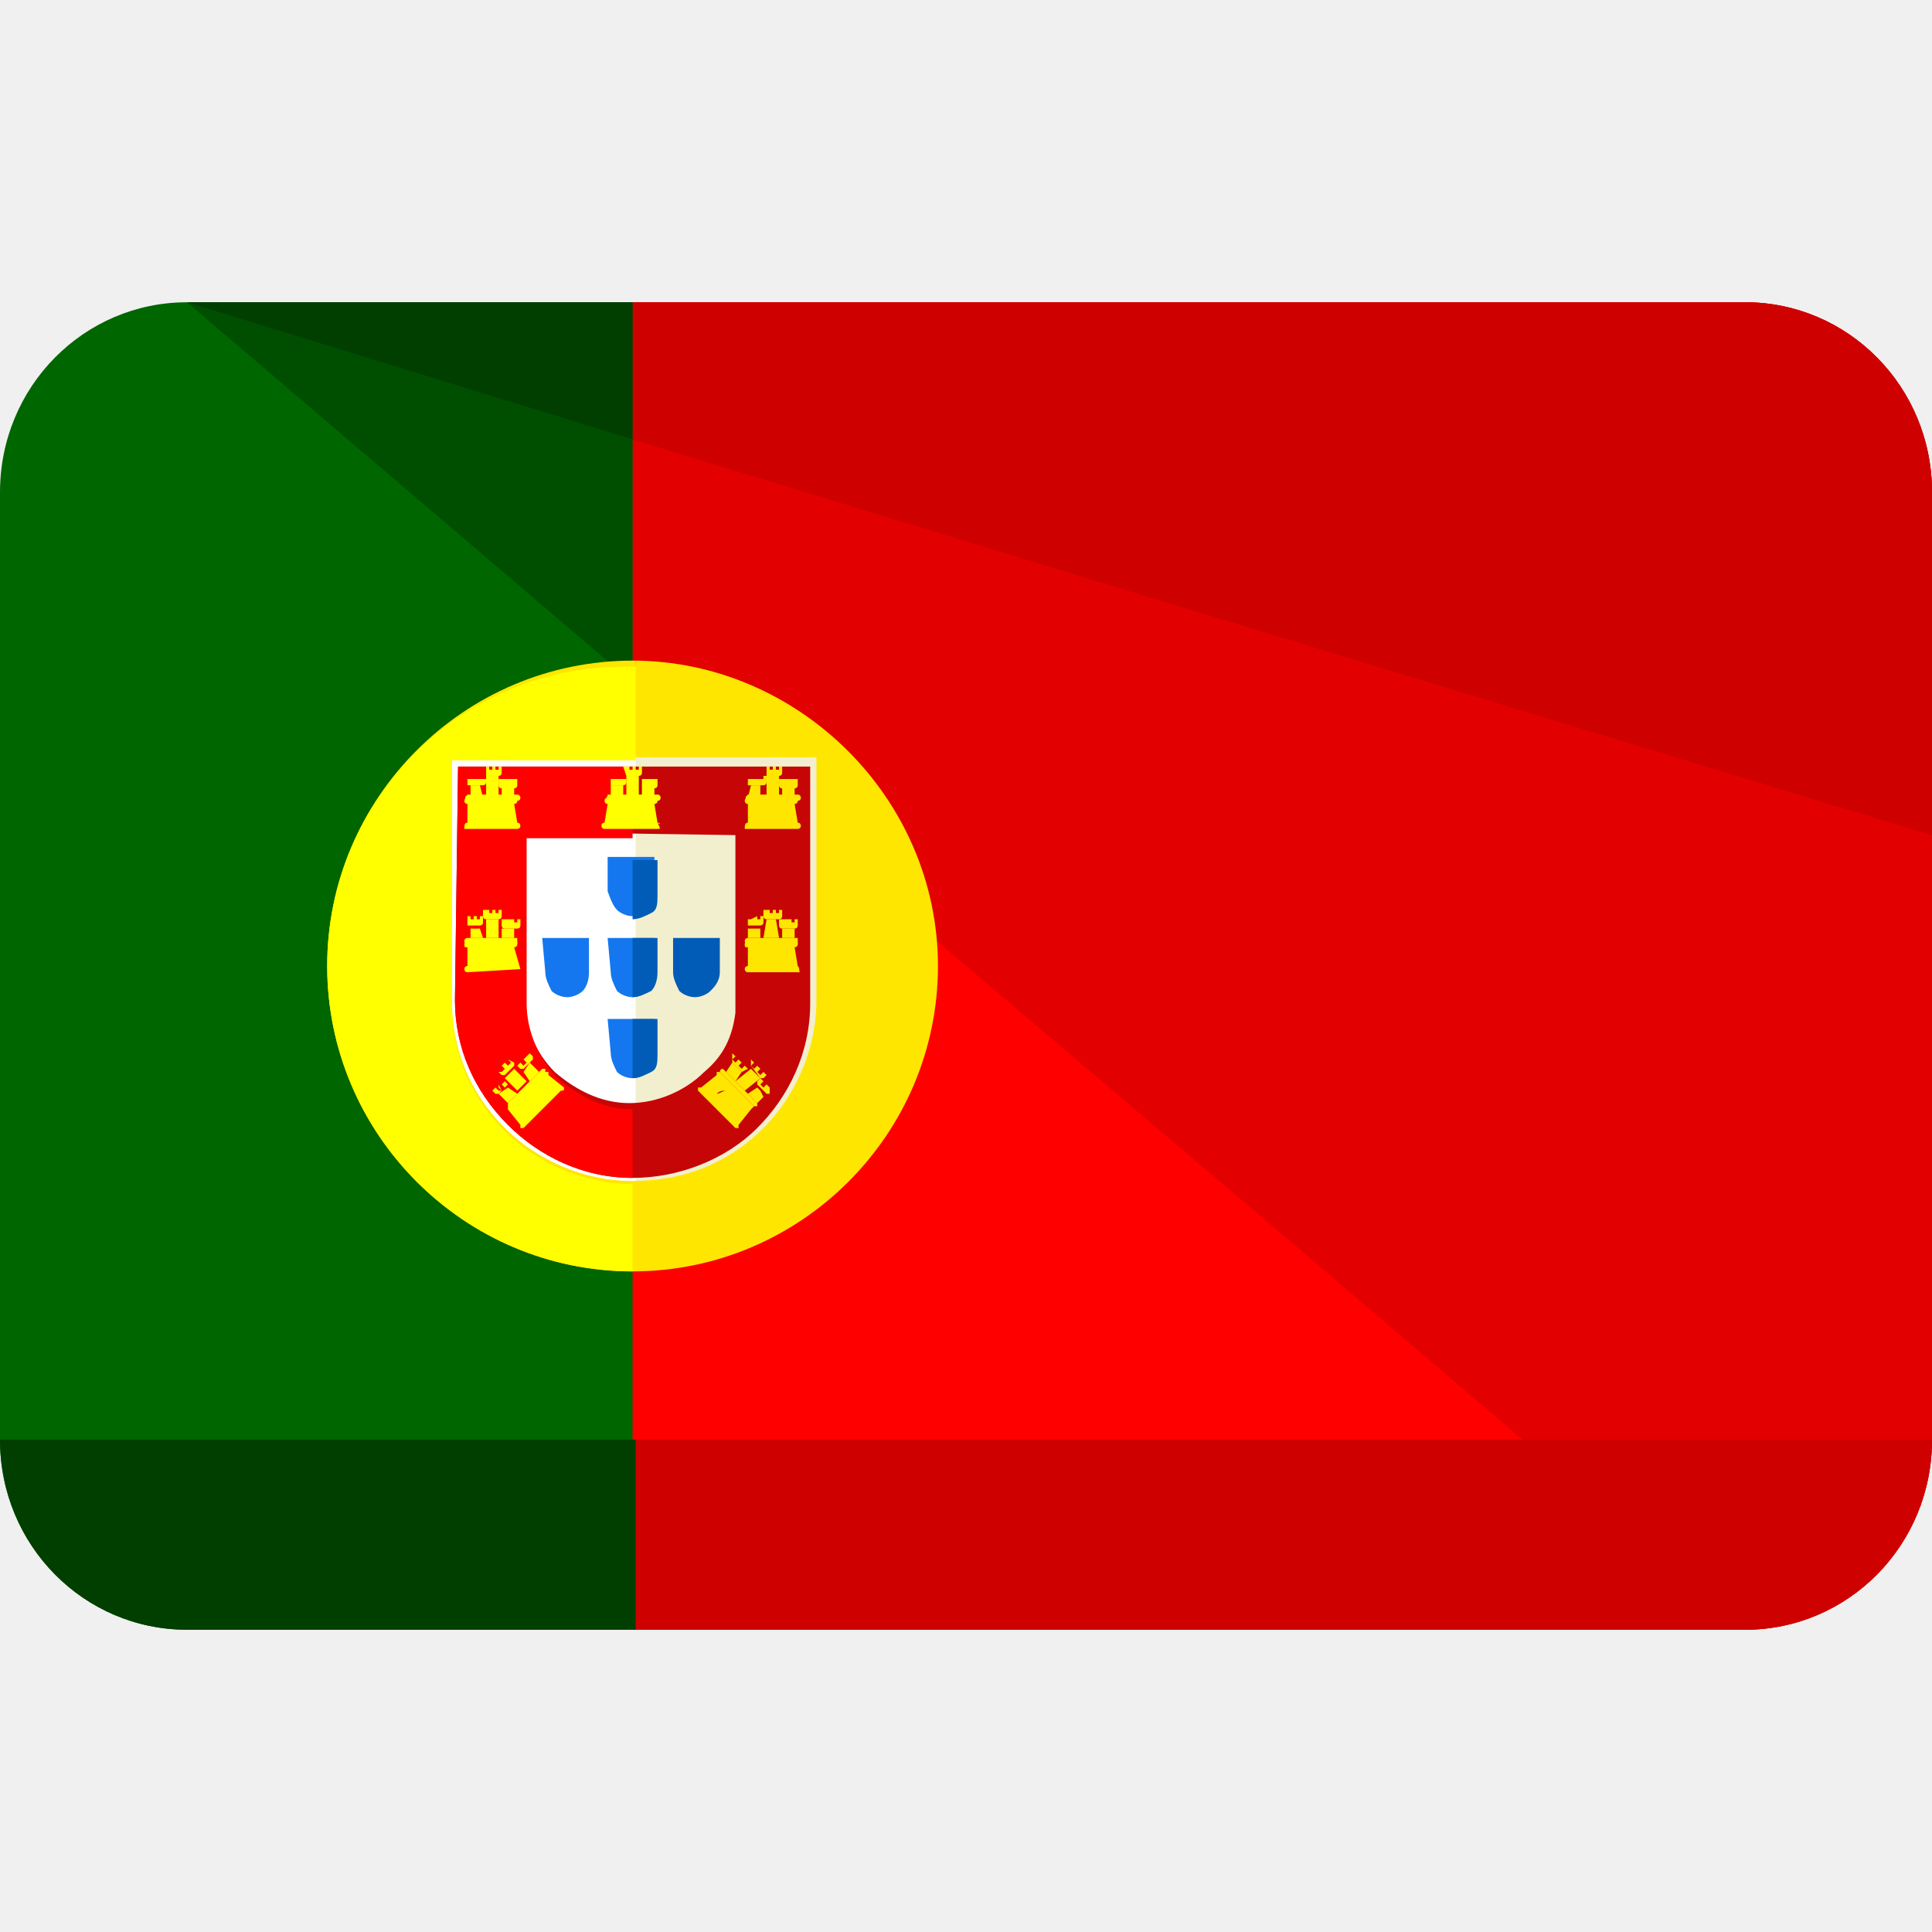
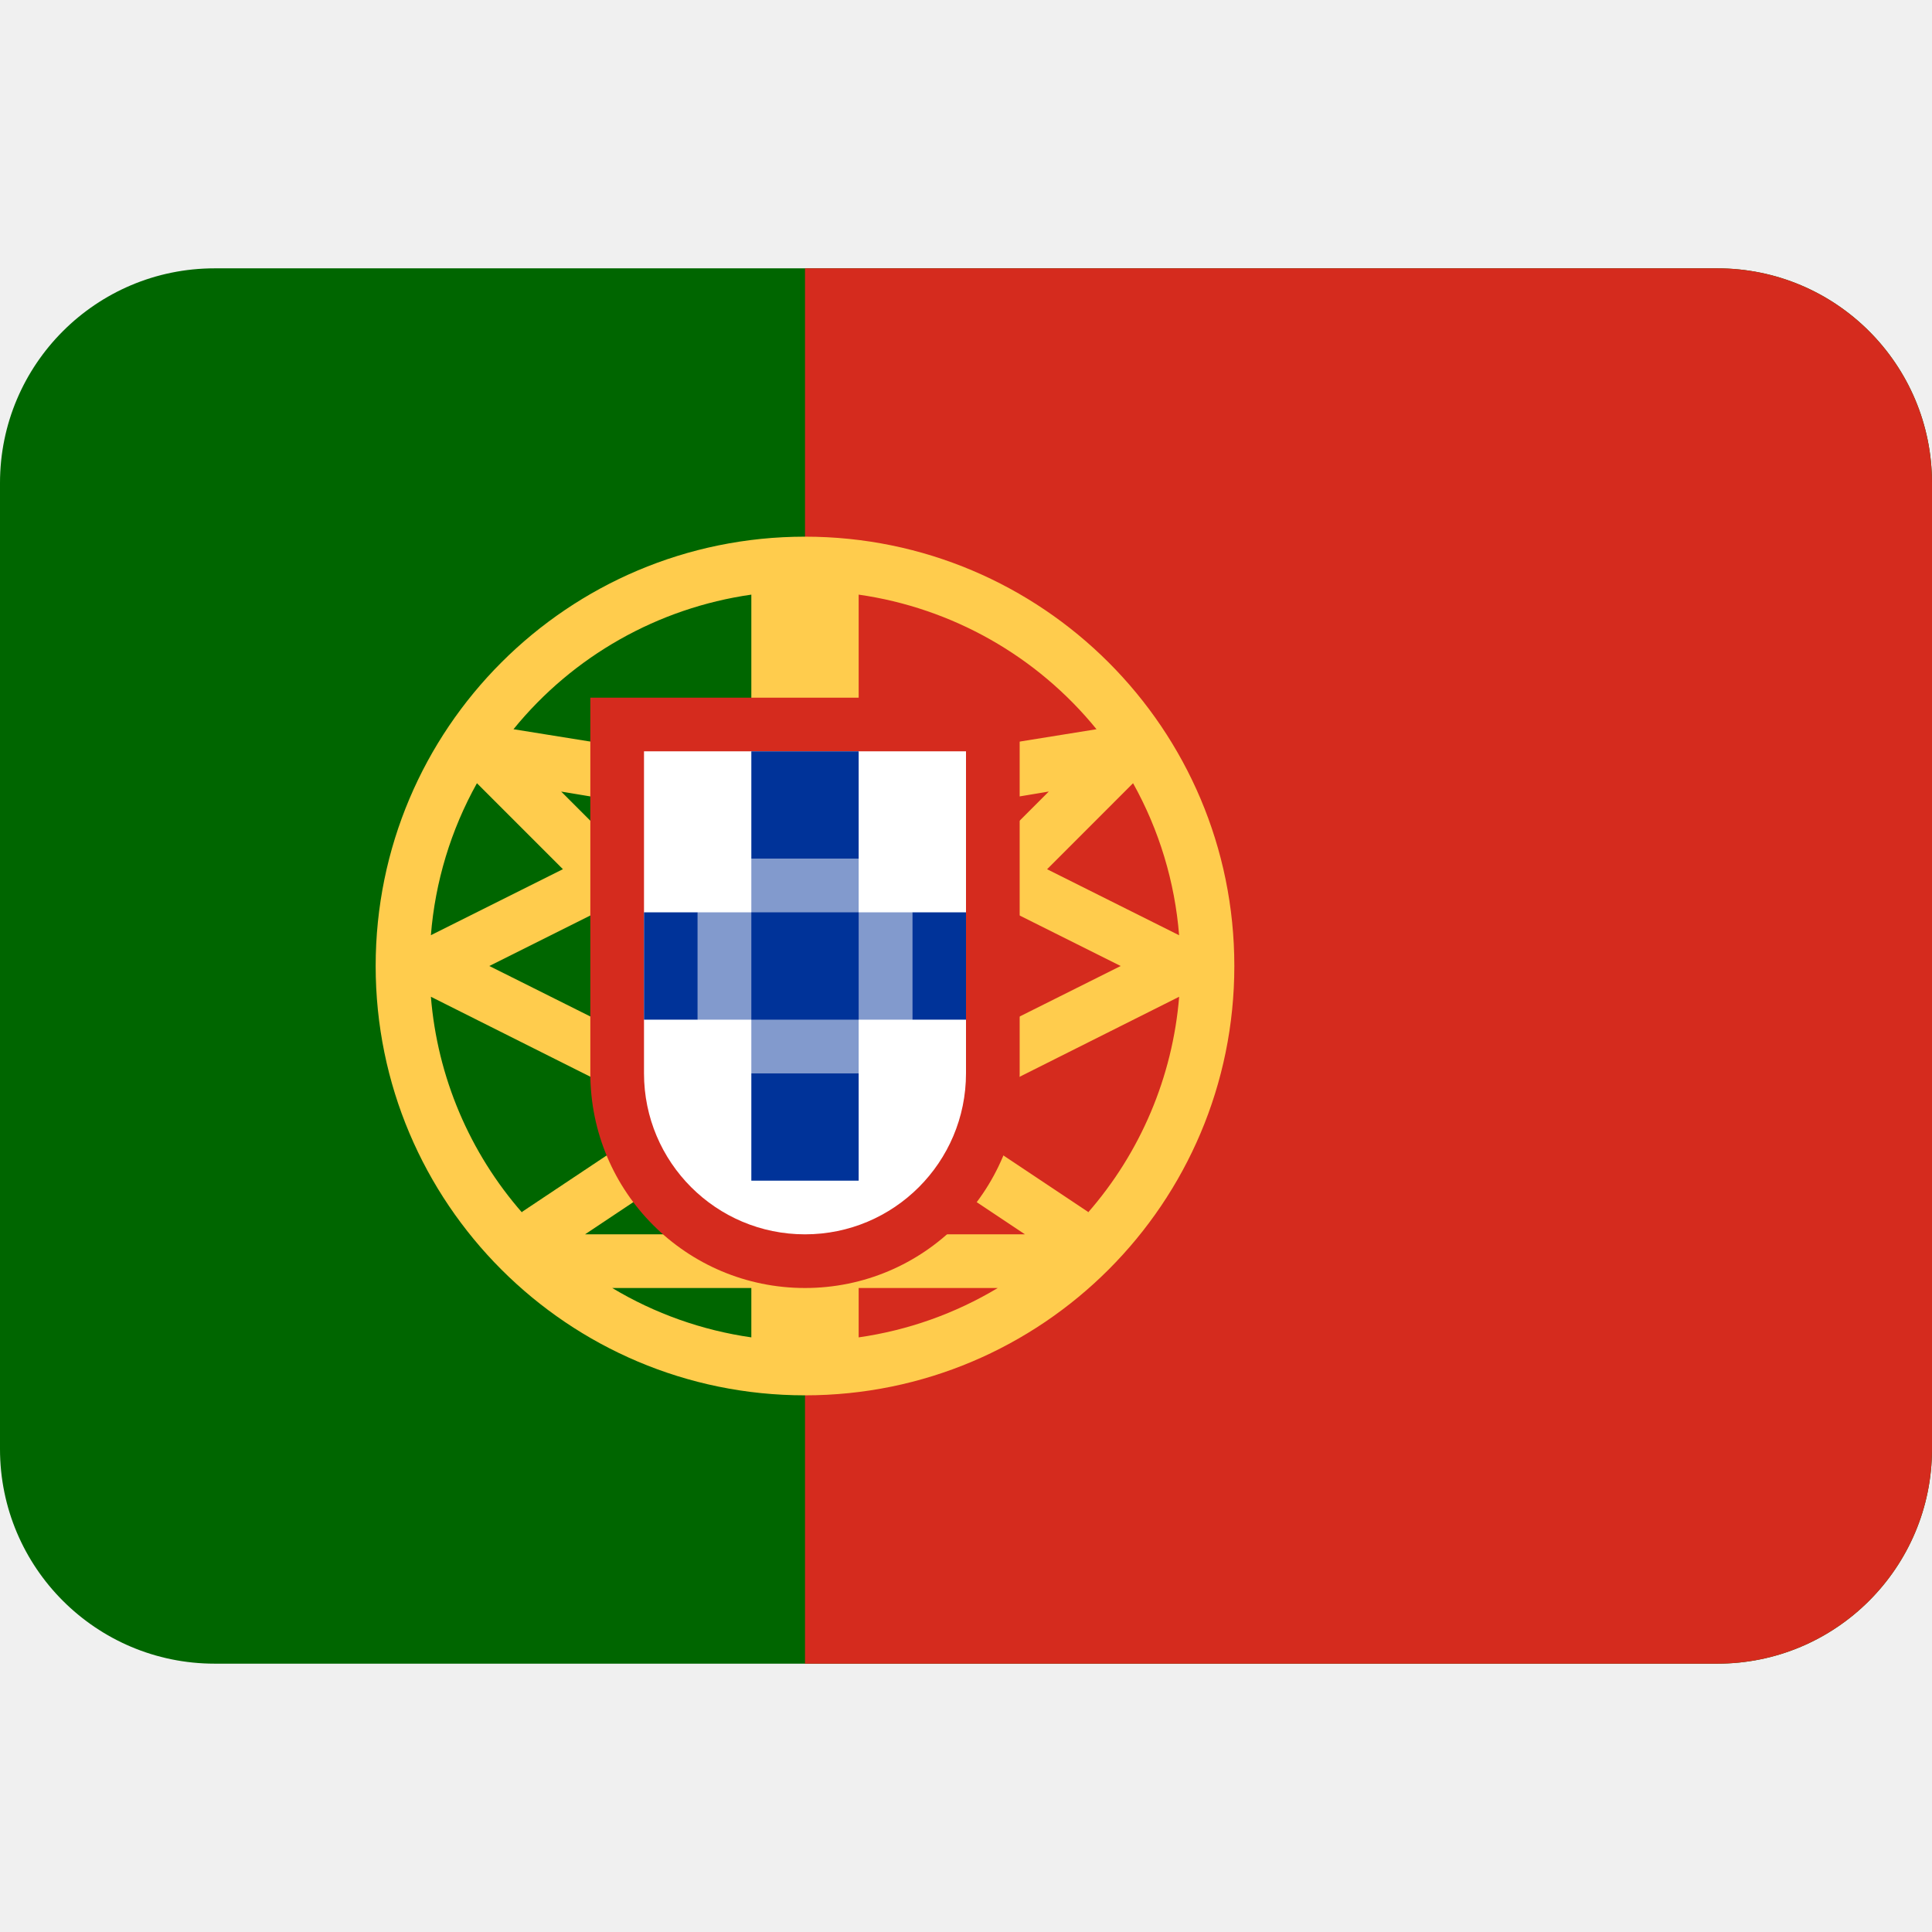
- <svg xmlns="http://www.w3.org/2000/svg" height="800px" width="800px" version="1.1" id="Layer_1" viewBox="0 0 496 496" xml:space="preserve">
-   <path style="fill:#006600;" d="M162.4,77.6H48c-26.4,0-48,21.6-48,48.8v243.2c0,27.2,21.6,48.8,48,48.8h115.2V77.6H162.4z" />
-   <path style="fill:#FF0000;" d="M448,77.6H333.6H162.4v340.8h170.4H448c26.4,0,48-21.6,48-48.8V126.4C496,99.2,474.4,77.6,448,77.6z" />
-   <path style="fill:#E20000;" d="M448,77.6H333.6H162.4v97.6L332.8,320L448,418.4c26.4,0,48-21.6,48-48.8V126.4  C496,99.2,474.4,77.6,448,77.6z" />
-   <polygon style="fill:#004F00;" points="162.4,77.6 48,77.6 162.4,175.2 " />
-   <path style="fill:#CE0000;" d="M333.6,369.6H162.4v48.8h170.4H448c26.4,0,48-21.6,48-48.8H333.6z" />
-   <path style="fill:#013F01;" d="M0,369.6c0,27.2,21.6,48.8,48,48.8h115.2v-48.8H0z" />
-   <path style="fill:#CE0000;" d="M448,77.6H333.6H162.4v35.2l170.4,52L496,214.4v-88C496,99.2,474.4,77.6,448,77.6z" />
-   <polygon style="fill:#013F01;" points="162.4,77.6 48,77.6 162.4,112.8 " />
-   <circle style="fill:#FFFFFF;" cx="163.2" cy="243.2" r="68.8" />
-   <path style="fill:#F2EFCE;" d="M163.2,173.6c38.4,0,68.8,31.2,68.8,68.8c0,38.4-31.2,68.8-68.8,68.8" />
-   <path style="fill:#C60606;" d="M116.8,256.8L116.8,256.8c0,12,4.8,23.2,13.6,32c8,8,19.2,13.6,32,13.6c12,0,24-4.8,32-12.8  s13.6-19.2,13.6-32l0,0v-60.8h-90.4L116.8,256.8 M188.8,214.4v38.4v4l0,0c0,0.8,0,2.4,0,3.2c-0.8,6.4-3.2,11.2-8,15.2  c-4.8,4.8-12,8-19.2,8s-13.6-3.2-19.2-8c-4.8-4.8-8-12-8-19.2v-42.4L188.8,214.4" />
-   <path style="fill:#FF0000;" d="M116.8,256.8L116.8,256.8L116.8,256.8c0,12,4.8,23.2,13.6,32c8,8,19.2,13.6,32,13.6v-17.6l0,0  c-7.2,0-13.6-3.2-19.2-8c-4.8-4.8-8-12-8-19.2v-42.4h27.2v-18.4h-44.8L116.8,256.8z" />
-   <g>
-     <path style="fill:#1477EF;" d="M156.8,249.6L156.8,249.6L156.8,249.6c0,1.6,0.8,3.2,1.6,4.8c0.8,0.8,2.4,1.6,4,1.6s3.2-0.8,4-1.6   c0.8-0.8,1.6-2.4,1.6-4.8v-8.8h-12L156.8,249.6z" />
-     <path style="fill:#1477EF;" d="M156.8,270.4L156.8,270.4L156.8,270.4c0,1.6,0.8,3.2,1.6,4.8c0.8,0.8,2.4,1.6,4,1.6s3.2-0.8,4-1.6   c1.6-1.6,1.6-3.2,1.6-4.8v-8.8h-12L156.8,270.4z" />
-     <path style="fill:#1477EF;" d="M140,249.6L140,249.6c0,1.6,0.8,3.2,1.6,4.8c0.8,0.8,2.4,1.6,4,1.6s3.2-0.8,4-1.6   c0.8-0.8,1.6-2.4,1.6-4.8v-8.8h-12L140,249.6z" />
-   </g>
-   <path style="fill:#005CB7;" d="M184.8,249.6v-8.8h-12v8.8l0,0l0,0c0,1.6,0.8,3.2,1.6,4.8c0.8,0.8,2.4,1.6,4,1.6s3.2-0.8,4-1.6  S184.8,252,184.8,249.6z" />
-   <path style="fill:#1477EF;" d="M158.4,233.6c0.8,0.8,2.4,1.6,4,1.6s3.2-0.8,4-1.6s1.6-2.4,1.6-4.8V220h-12v8.8l0,0l0,0  C156.8,231.2,157.6,232.8,158.4,233.6z" />
-   <g>
-     <path style="fill:#FFFF00;" d="M119.2,212.8h13.6c0,0,0.8,0,0.8-0.8c0,0,0-0.8-0.8-0.8h-3.2l0,0h3.2l0,0l0,0l-0.8-4.8l0,0l0,0   c0,0,0.8,0,0.8-0.8c0,0,0-0.8-0.8-0.8l0,0h-12c0,0-0.8,0-0.8,0.8c0,0,0,0.8,0.8,0.8l0,0v4.8l0,0l0,0h3.2l0,0H120   C119.2,211.2,119.2,212,119.2,212.8L119.2,212.8z M124,208c-0.8,0.8-0.8,1.6-0.8,2.4C123.2,209.6,124,208.8,124,208z" />
-     <path style="fill:#FFFF00;" d="M124.8,199.2h3.2c0,0,0.8,0,0.8-0.8v-1.6l0,0l0,0H128v0.8h-0.8v-0.8l0,0l0,0h-0.8l0,0l0,0v0.8h-0.8   v-0.8h-0.8l0,0l0,0l0,0l0,0l0,0L124.8,199.2C124,199.2,124,199.2,124.8,199.2z" />
-     <path style="fill:#FFFF00;" d="M168.8,211.2h-3.2l0,0H168.8L168.8,211.2L168.8,211.2l-0.8-4.8l0,0l0,0c0,0,0.8,0,0.8-0.8   c0,0,0-0.8-0.8-0.8l0,0h-12c0,0-0.8,0-0.8,0.8c0,0,0,0.8,0.8,0.8l0,0l-0.8,4.8l0,0l0,0h3.2l0,0h-3.2c0,0-0.8,0-0.8,0.8   c0,0,0,0.8,0.8,0.8h13.6C169.6,212.8,169.6,212.8,168.8,211.2C169.6,212,169.6,211.2,168.8,211.2z M159.2,210.4   c0-0.8,0.8-1.6,0.8-2.4C160,208.8,159.2,209.6,159.2,210.4z" />
-     <path style="fill:#FFFF00;" d="M120,205.6h12.8c0,0,0.8,0,0.8-0.8l0,0l0,0c0,0,0-0.8-0.8-0.8H120   C119.2,204.8,119.2,204.8,120,205.6L120,205.6L120,205.6C119.2,205.6,119.2,205.6,120,205.6z" />
-     <polygon style="fill:#FFFF00;" points="128,199.2 124.8,199.2 124.8,199.2 124.8,199.2 124.8,204 124.8,204.8 124.8,204.8    128,204.8 128,204.8 128,199.2  " />
-     <polygon style="fill:#FFFF00;" points="128.8,201.6 128.8,201.6 128.8,204.8 128.8,204.8 132,204.8 132,201.6 132,201.6  " />
-     <path style="fill:#FFFF00;" d="M129.6,200H128l0,0l0,0v1.6l0,0c0,0,0,0.8,0.8,0.8h3.2c0,0,0.8,0,0.8-0.8l0,0l0,0V200H132l0,0l0,0   l0,0h-0.8l0,0H129.6L129.6,200L129.6,200L129.6,200L129.6,200L129.6,200L129.6,200z" />
-     <path style="fill:#FFFF00;" d="M120,201.6L120,201.6L120,201.6h4c0,0,0.8,0,0.8-0.8V200H124l0,0h-0.8l0,0l0,0h-0.8l0,0l0,0h-0.8   l0,0H120l0,0l0,0V201.6L120,201.6z" />
-     <polygon style="fill:#FFFF00;" points="120.8,204.8 120.8,204.8 124,204.8 123.2,201.6 120.8,201.6  " />
-     <path style="fill:#FFFF00;" d="M156,205.6h12.8c0,0,0.8,0,0.8-0.8l0,0l0,0c0,0,0-0.8-0.8-0.8H156C156,204.8,155.2,204.8,156,205.6   L156,205.6L156,205.6C155.2,205.6,156,205.6,156,205.6z" />
-     <path style="fill:#FFFF00;" d="M160.8,199.2h3.2c0,0,0.8,0,0.8-0.8v-1.6l0,0l0,0H164v0.8h-0.8v-0.8l0,0l0,0h-0.8l0,0l0,0v0.8h-0.8   v-0.8H160l0,0l0,0l0,0l0,0l0,0L160.8,199.2C160,199.2,160.8,199.2,160.8,199.2z" />
-     <polygon style="fill:#FFFF00;" points="164,199.2 160.8,199.2 160.8,204.8 160.8,204.8 164,204.8 164,204.8 164,199.2  " />
-     <polygon style="fill:#FFFF00;" points="164.8,201.6 164.8,201.6 164.8,204.8 164.8,204.8 168,204.8 168,201.6 168,201.6  " />
-     <path style="fill:#FFFF00;" d="M165.6,200h-0.8l0,0l0,0v1.6l0,0c0,0,0,0.8,0.8,0.8h2.4c0,0,0.8,0,0.8-0.8l0,0l0,0V200H168l0,0l0,0   l0,0h-0.8l0,0H165.6L165.6,200L165.6,200L165.6,200L165.6,200L165.6,200L165.6,200z" />
-     <path style="fill:#FFFF00;" d="M156.8,201.6h3.2c0,0,0.8,0,0.8-0.8V200H160l0,0h-0.8l0,0l0,0h-0.8l0,0l0,0h-0.8l0,0h-0.8l0,0   L156.8,201.6C156,201.6,156,201.6,156.8,201.6z" />
-     <polygon style="fill:#FFFF00;" points="156.8,201.6 156.8,204.8 160,204.8 160,201.6  " />
-   </g>
-   <g>
-     <path style="fill:#FFE600;" d="M191.2,212.8h13.6c0,0,0.8,0,0.8-0.8c0,0,0-0.8-0.8-0.8h-3.2l0,0h3.2l0,0l0,0l-0.8-4.8l0,0l0,0   c0,0,0.8,0,0.8-0.8c0,0,0-0.8-0.8-0.8l0,0h-12c0,0-0.8,0-0.8,0.8c0,0,0,0.8,0.8,0.8l0,0v4.8l0,0l0,0h3.2l0,0H192   C191.2,211.2,191.2,212,191.2,212.8L191.2,212.8z M196,208c-0.8,0.8-0.8,1.6-0.8,2.4C195.2,209.6,196,208.8,196,208z" />
-     <path style="fill:#FFE600;" d="M192,205.6h12.8c0,0,0.8,0,0.8-0.8l0,0l0,0c0,0,0-0.8-0.8-0.8H192   C191.2,204.8,191.2,204.8,192,205.6L192,205.6L192,205.6C191.2,205.6,191.2,205.6,192,205.6z" />
-     <path style="fill:#FFE600;" d="M196.8,199.2h3.2c0,0,0.8,0,0.8-0.8v-1.6l0,0l0,0H200v0.8h-0.8v-0.8l0,0l0,0h-0.8l0,0l0,0v0.8h-0.8   v-0.8h-0.8l0,0l0,0l0,0l0,0l0,0L196.8,199.2C196,199.2,196,199.2,196.8,199.2z" />
-     <polygon style="fill:#FFE600;" points="200,199.2 196.8,199.2 196.8,204.8 196.8,204.8 200,204.8 200,204.8 200,199.2  " />
-     <polygon style="fill:#FFE600;" points="200.8,201.6 200.8,201.6 200.8,204.8 200.8,204.8 204,204.8 204,201.6 204,201.6  " />
-     <path style="fill:#FFE600;" d="M200.8,200H200l0,0l0,0v1.6l0,0c0,0,0,0.8,0.8,0.8h3.2c0,0,0.8,0,0.8-0.8l0,0l0,0V200H204l0,0l0,0   l0,0h-0.8l0,0H200.8L200.8,200L200.8,200L200.8,200L200.8,200L200.8,200L200.8,200z" />
-     <path style="fill:#FFE600;" d="M192,201.6L192,201.6L192,201.6h4c0,0,0.8,0,0.8-0.8v-1.6H196v0.8h-0.8l0,0l0,0h-0.8l0,0l0,0h-0.8   l0,0H192l0,0l0,0V201.6L192,201.6z" />
-     <polygon style="fill:#FFE600;" points="192.8,201.6 192,204.8 192,204.8 195.2,204.8 195.2,201.6  " />
-   </g>
-   <g>
-     <path style="fill:#FFFF00;" d="M133.6,248.8C133.6,248.8,133.6,248,133.6,248.8l-4-0.8l0,0L133.6,248.8L133.6,248.8L133.6,248.8   l-1.6-5.6l0,0l0,0c0,0,0.8,0,0.8-0.8s0-0.8-0.8-0.8l0,0h-12c0,0-0.8,0-0.8,0.8s0,0.8,0.8,0.8l0,0v4.8l0,0l0,0h3.2l0,0H120   c0,0-0.8,0-0.8,0.8c0,0,0,0.8,0.8,0.8L133.6,248.8C133.6,249.6,133.6,248.8,133.6,248.8z M123.2,247.2c0-0.8,0.8-1.6,0.8-2.4   C124,245.6,123.2,246.4,123.2,247.2z" />
-     <path style="fill:#FFFF00;" d="M132.8,240.8H120c0,0-0.8,0-0.8,0.8l0,0l0,0c0,0,0,0.8,0.8,0.8h12.8   C132.8,242.4,132.8,241.6,132.8,240.8L132.8,240.8L132.8,240.8C132.8,241.6,132.8,240.8,132.8,240.8z" />
-     <path style="fill:#FFFF00;" d="M124,233.6L124,233.6L124,233.6L124,233.6L124,233.6L124,233.6v1.6c0,0,0,0.8,0.8,0.8h3.2   c0,0,0.8,0,0.8-0.8v-1.6l0,0l0,0H128v0.8h-0.8v-0.8l0,0l0,0h-0.8l0,0l0,0v0.8h-0.8v-0.8H124z" />
-     <polygon style="fill:#FFFF00;" points="128,236 124.8,236 124.8,236 124.8,236 124.8,240.8 124.8,240.8 124.8,240.8 128,240.8    128,240.8 128,236  " />
-     <polygon style="fill:#FFFF00;" points="132,238.4 128.8,238.4 128.8,238.4 128.8,240.8 128.8,240.8 132,240.8 132,238.4  " />
-     <path style="fill:#FFFF00;" d="M129.6,236h-0.8l0,0l0,0v1.6l0,0c0,0,0,0.8,0.8,0.8h3.2c0,0,0.8,0,0.8-0.8l0,0l0,0V236h-0.8l0,0l0,0   v0.8H132V236H129.6L129.6,236L129.6,236L129.6,236L129.6,236L129.6,236L129.6,236z" />
-     <path style="fill:#FFFF00;" d="M120,236L120,236L120,236v1.6l0,0l0,0l0,0l0,0h3.2c0,0,0.8,0,0.8-0.8v-1.6h-0.8v0.8h-0.8v-0.8h-0.8   v0.8h-0.8v-0.8H120V236z" />
-     <polygon style="fill:#FFFF00;" points="120.8,238.4 120.8,240.8 120.8,240.8 124,240.8 123.2,238.4 123.2,238.4  " />
-   </g>
-   <g>
-     <polygon style="fill:#FFE600;" points="195.2,280 194.4,279.2 192,280.8 194.4,283.2 196,281.6 196,281.6 196,281.6  " />
-     <path style="fill:#FFE600;" d="M185.6,274.4L185.6,274.4L185.6,274.4L185.6,274.4c-0.8,0-0.8,0.8-0.8,0.8l8.8,8.8h0.8l0,0l0,0v-0.8   L185.6,274.4z" />
-     <path style="fill:#FFE600;" d="M193.6,284l-8.8-8.8H184v0.8l0,0l-4,3.2l0,0l0,0l2.4,2.4l0,0l-2.4-2.4h-0.8v0.8l9.6,9.6h0.8v-0.8   l-2.4-2.4l0,0l2.4,2.4l0,0l0,0l3.2-4L193.6,284C193.6,285.6,193.6,285.6,193.6,284C193.6,284.8,193.6,284.8,193.6,284L193.6,284z    M184,280.8c0.8-0.8,1.6-0.8,2.4-0.8C185.6,280,184.8,280.8,184,280.8z" />
-     <path style="fill:#FFE600;" d="M192.8,273.6C192.8,273.6,192.8,274.4,192.8,273.6l2.4,3.2h0.8l0.8-0.8l0,0l0,0l-0.8-0.8l-0.8,0.8   l-0.8-0.8l0.8-0.8l0,0l0,0l-0.8-0.8l0,0l0,0l-0.8,0.8L192.8,273.6l0.8-0.8l-0.8-0.8l0,0l0,0l0,0l0,0L192.8,273.6z" />
-     <polygon style="fill:#FFE600;" points="188.8,277.6 191.2,280 191.2,280 195.2,276.8 195.2,276.8 195.2,276.8 192.8,274.4  " />
-     <path style="fill:#FFE600;" d="M197.6,279.2L197.6,279.2L197.6,279.2h-0.8H197.6l-0.8-0.8l0,0l-0.8,0.8l-0.8-0.8l0.8-0.8l-0.8-0.8   l0,0l0,0l0,0l-0.8,0.8l0,0v0.8l2.4,2.4h0.8l0,0l0,0L197.6,279.2L197.6,279.2L197.6,279.2z" />
-     <path style="fill:#FFE600;" d="M190.4,275.2L190.4,275.2L190.4,275.2C191.2,275.2,191.2,275.2,190.4,275.2l1.6-0.8l-0.8-0.8   l-0.8,0.8l-0.8-0.8l0.8-0.8l-0.8-0.8l-0.8,0.8L188,272l0.8-0.8l-0.8-0.8l0,0l0,0l0,1.6v0.8L190.4,275.2z" />
-     <polygon style="fill:#FFE600;" points="188.8,277.6 190.4,275.2 190.4,275.2 188,272.8 186.4,275.2 186.4,275.2  " />
-     <path style="fill:#FFE600;" d="M204.8,248h-3.2l0,0H204.8L204.8,248L204.8,248l-0.8-4.8l0,0l0,0c0,0,0.8,0,0.8-0.8s0-0.8-0.8-0.8   l0,0h-12c0,0-0.8,0-0.8,0.8s0,0.8,0.8,0.8l0,0v4.8l0,0l0,0h3.2l0,0H192c0,0-0.8,0-0.8,0.8c0,0,0,0.8,0.8,0.8h13.6   C204.8,249.6,205.6,248.8,204.8,248C205.6,248.8,204.8,248,204.8,248z M195.2,247.2c0-0.8,0.8-1.6,0.8-2.4   C195.2,245.6,195.2,246.4,195.2,247.2z" />
-     <path style="fill:#FFE600;" d="M204.8,240.8H192c0,0-0.8,0-0.8,0.8l0,0l0,0c0,0,0,0.8,0.8,0.8h12.8   C204.8,242.4,204.8,241.6,204.8,240.8C204.8,241.6,204.8,241.6,204.8,240.8L204.8,240.8C204.8,241.6,204.8,240.8,204.8,240.8z" />
-     <path style="fill:#FFE600;" d="M196,233.6L196,233.6L196,233.6v1.6c0,0,0,0.8,0.8,0.8h3.2c0,0,0.8,0,0.8-0.8v-1.6l0,0l0,0H200v0.8   h-0.8v-0.8l0,0l0,0h-0.8l0,0l0,0v0.8h-0.8v-0.8H196L196,233.6L196,233.6L196,233.6z" />
-     <polygon style="fill:#FFE600;" points="199.2,236 196.8,236 196,240.8 196,240.8 200,240.8 200,240.8 199.2,236  " />
-     <polygon style="fill:#FFE600;" points="204,238.4 200.8,238.4 200.8,238.4 200.8,240.8 200.8,240.8 204,240.8 204,238.4  " />
-     <path style="fill:#FFE600;" d="M200.8,236H200l0,0l0,0v0.8v0.8c0,0,0,0.8,0.8,0.8h3.2c0,0,0.8,0,0.8-0.8l0,0l0,0V236H204l0,0l0,0   v0.8h-0.8V236H200.8L200.8,236L200.8,236L200.8,236L200.8,236L200.8,236L200.8,236z" />
-     <path style="fill:#FFE600;" d="M192.8,236H192l0,0l0,0v1.6l0,0l0,0h3.2c0,0,0.8,0,0.8-0.8v-1.6h-0.8v0.8h-0.8v-0.8L192.8,236   L192.8,236L192.8,236L192.8,236L192.8,236z" />
-     <polygon style="fill:#FFE600;" points="192,238.4 192,238.4 192,240.8 192,240.8 195.2,240.8 195.2,238.4 195.2,238.4  " />
-   </g>
-   <g>
-     <polygon style="fill:#FFFF00;" points="138.4,275.2 136,272.8 136,272.8 136,272.8 134.4,275.2 134.4,275.2 136,277.6  " />
-     <path style="fill:#FFFF00;" d="M144.8,279.2C144,279.2,144,279.2,144.8,279.2l-3.2,2.4l0,0L144.8,279.2L144.8,279.2L144.8,279.2   l-4-3.2l0,0v-0.8H140l0,0v-0.8h-0.8l-8.8,8.8v0.8l0,0l0,0l0,0v0.8l0,0l0,0l0,0l0,0l3.2,4l2.4-2.4l0,0l-2.4,2.4v0.8h0.8l9.6-9.6   C144.8,280,144.8,280,144.8,279.2L144.8,279.2z M135.2,283.2c0,0.8,0,1.6,0.8,2.4C136,284.8,135.2,284,135.2,283.2z" />
-     <path style="fill:#FFFF00;" d="M128,275.2l0.8,0.8h0.8l2.4-2.4v-0.8l-1.6-0.8l0,0l0,0l0.8,0.8l-0.8,0.8l-0.8-0.8l0,0l-0.8,0.8l0,0   l0,0l0.8,0.8l-0.8,0.8L128,275.2L128,275.2L128,275.2L128,275.2L128,275.2z" />
-     <path style="fill:#FFFF00;" d="M132,274.4L132,274.4L132,274.4z" />
-     <polygon style="fill:#FFFF00;" points="132,274.4 129.6,276.8 129.6,276.8 129.6,276.8 132.8,280 135.2,277.6 135.2,277.6    135.2,277.6  " />
-     <path style="fill:#FFFF00;" d="M133.6,272.8L133.6,272.8v0.8V272.8l-0.8,0.8l0,0l0,0l0,0l0,0l0.8,0.8h0.8l2.4-2.4v-0.8l0,0l0,0   l-0.8-0.8l-1.6,1.6l0,0l0,0l0.8,0.8l-0.8,0.8L133.6,272.8L133.6,272.8L133.6,272.8L133.6,272.8z" />
-     <path style="fill:#FFFF00;" d="M130.4,278.4l-0.8-0.8l-0.8,0.8l0.8,0.8l-0.8,0.8l-0.8-1.6v0.8l0.8,0.8H128l-0.8-0.8l-0.8,0.8l0,0   l0.8,0.8c0,0,0,0,0.8,0l0,0L130.4,278.4L130.4,278.4z" />
-     <polygon style="fill:#FFFF00;" points="132.8,280.8 130.4,279.2 130.4,279.2 130.4,279.2 128,280.8 130.4,283.2  " />
-   </g>
-   <path style="fill:#FFE600;" d="M162.4,169.6c-43.2,0-78.4,35.2-78.4,78.4s35.2,78.4,78.4,78.4s78.4-35.2,78.4-78.4  C240.8,204.8,204.8,169.6,162.4,169.6z M209.6,194.4v62.4l0,0c0,12.8-5.6,24.8-13.6,32.8c-8.8,8.8-20,13.6-33.6,13.6  c-12.8,0-24.8-5.6-32.8-13.6c-8.8-8.8-13.6-20-13.6-32.8l0,0v-62.4H209.6z" />
-   <path style="fill:#FFFF00;" d="M84,248c0,43.2,35.2,78.4,78.4,78.4l0,0V304l0,0c-12.8,0-24.8-5.6-32.8-13.6  c-8.8-8.8-13.6-20-13.6-32.8l0,0v-62.4h47.2v-24l0,0C119.2,169.6,84,204.8,84,248z" />
-   <g>
-     <path style="fill:#005CB7;" d="M162.4,256L162.4,256c1.6,0,3.2-0.8,4.8-1.6c0.8-0.8,1.6-2.4,1.6-4.8v-8.8h-6.4L162.4,256L162.4,256   z" />
-     <path style="fill:#005CB7;" d="M162.4,236L162.4,236c1.6,0,3.2-0.8,4.8-1.6s1.6-2.4,1.6-4.8v-8.8h-6.4L162.4,236L162.4,236z" />
-     <path style="fill:#005CB7;" d="M162.4,276.8L162.4,276.8c1.6,0,3.2-0.8,4.8-1.6s1.6-2.4,1.6-4.8v-8.8h-6.4L162.4,276.8L162.4,276.8   z" />
-   </g>
+ <svg xmlns="http://www.w3.org/2000/svg" width="800px" height="800px" viewBox="0 0 36 36" aria-hidden="true" role="img" class="iconify iconify--twemoji" preserveAspectRatio="xMidYMid meet">
+   <path fill="#060" d="M36 27a4 4 0 0 1-4 4H4a4 4 0 0 1-4-4V9a4 4 0 0 1 4-4h28a4 4 0 0 1 4 4v18z" />
+   <path fill="#D52B1E" d="M32 5H15v26h17a4 4 0 0 0 4-4V9a4 4 0 0 0-4-4z" />
+   <path fill="#FFCC4D" d="M15 10a8 8 0 0 0-8 8a8 8 0 1 0 16 0a8 8 0 0 0-8-8zm-6.113 4.594l1.602 1.602l-2.46 1.23a6.95 6.95 0 0 1 .858-2.832zm-.858 3.979l4.4 2.207l-2.706 1.804l.014.021a6.963 6.963 0 0 1-1.708-4.032zM14 24.92a6.945 6.945 0 0 1-2.592-.92H14v.92zM14 23h-3.099L14 20.934V23zm0-3.268l-.607.405L9.118 18l2.116-1.058L14 19.707v.025zm0-1.439l-3.543-3.543l3.543.59v2.953zm0-3.992l-4.432-.713A6.983 6.983 0 0 1 14 11.08v3.221zm7.113.293a6.95 6.95 0 0 1 .858 2.833l-2.46-1.23l1.602-1.603zM16 11.08a6.987 6.987 0 0 1 4.432 2.508L16 14.301V11.08zm0 4.26l3.543-.591L16 18.293V15.34zm0 4.367l2.765-2.765L20.882 18l-4.274 2.137l-.608-.405v-.025zm0 5.213V24h2.592a6.945 6.945 0 0 1-2.592.92zM16 23v-2.066L19.099 23H16zm4.264-.395l.014-.021l-2.706-1.804l4.4-2.207a6.976 6.976 0 0 1-1.708 4.032z" />
+   <path fill="#D52B1E" d="M11 13v7a4 4 0 0 0 8 0v-7h-8z" />
+   <path fill="#FFF" d="M12 14v6a3 3 0 0 0 6 0v-6h-6z" />
+   <path fill="#829ACD" d="M13 17h4v2h-4z" />
+   <path fill="#829ACD" d="M14 16h2v4h-2z" />
+   <path fill="#039" d="M12 17h1v2h-1zm2 0h2v2h-2zm3 0h1v2h-1zm-3 3h2v2h-2zm0-6h2v2h-2z" />
</svg>
